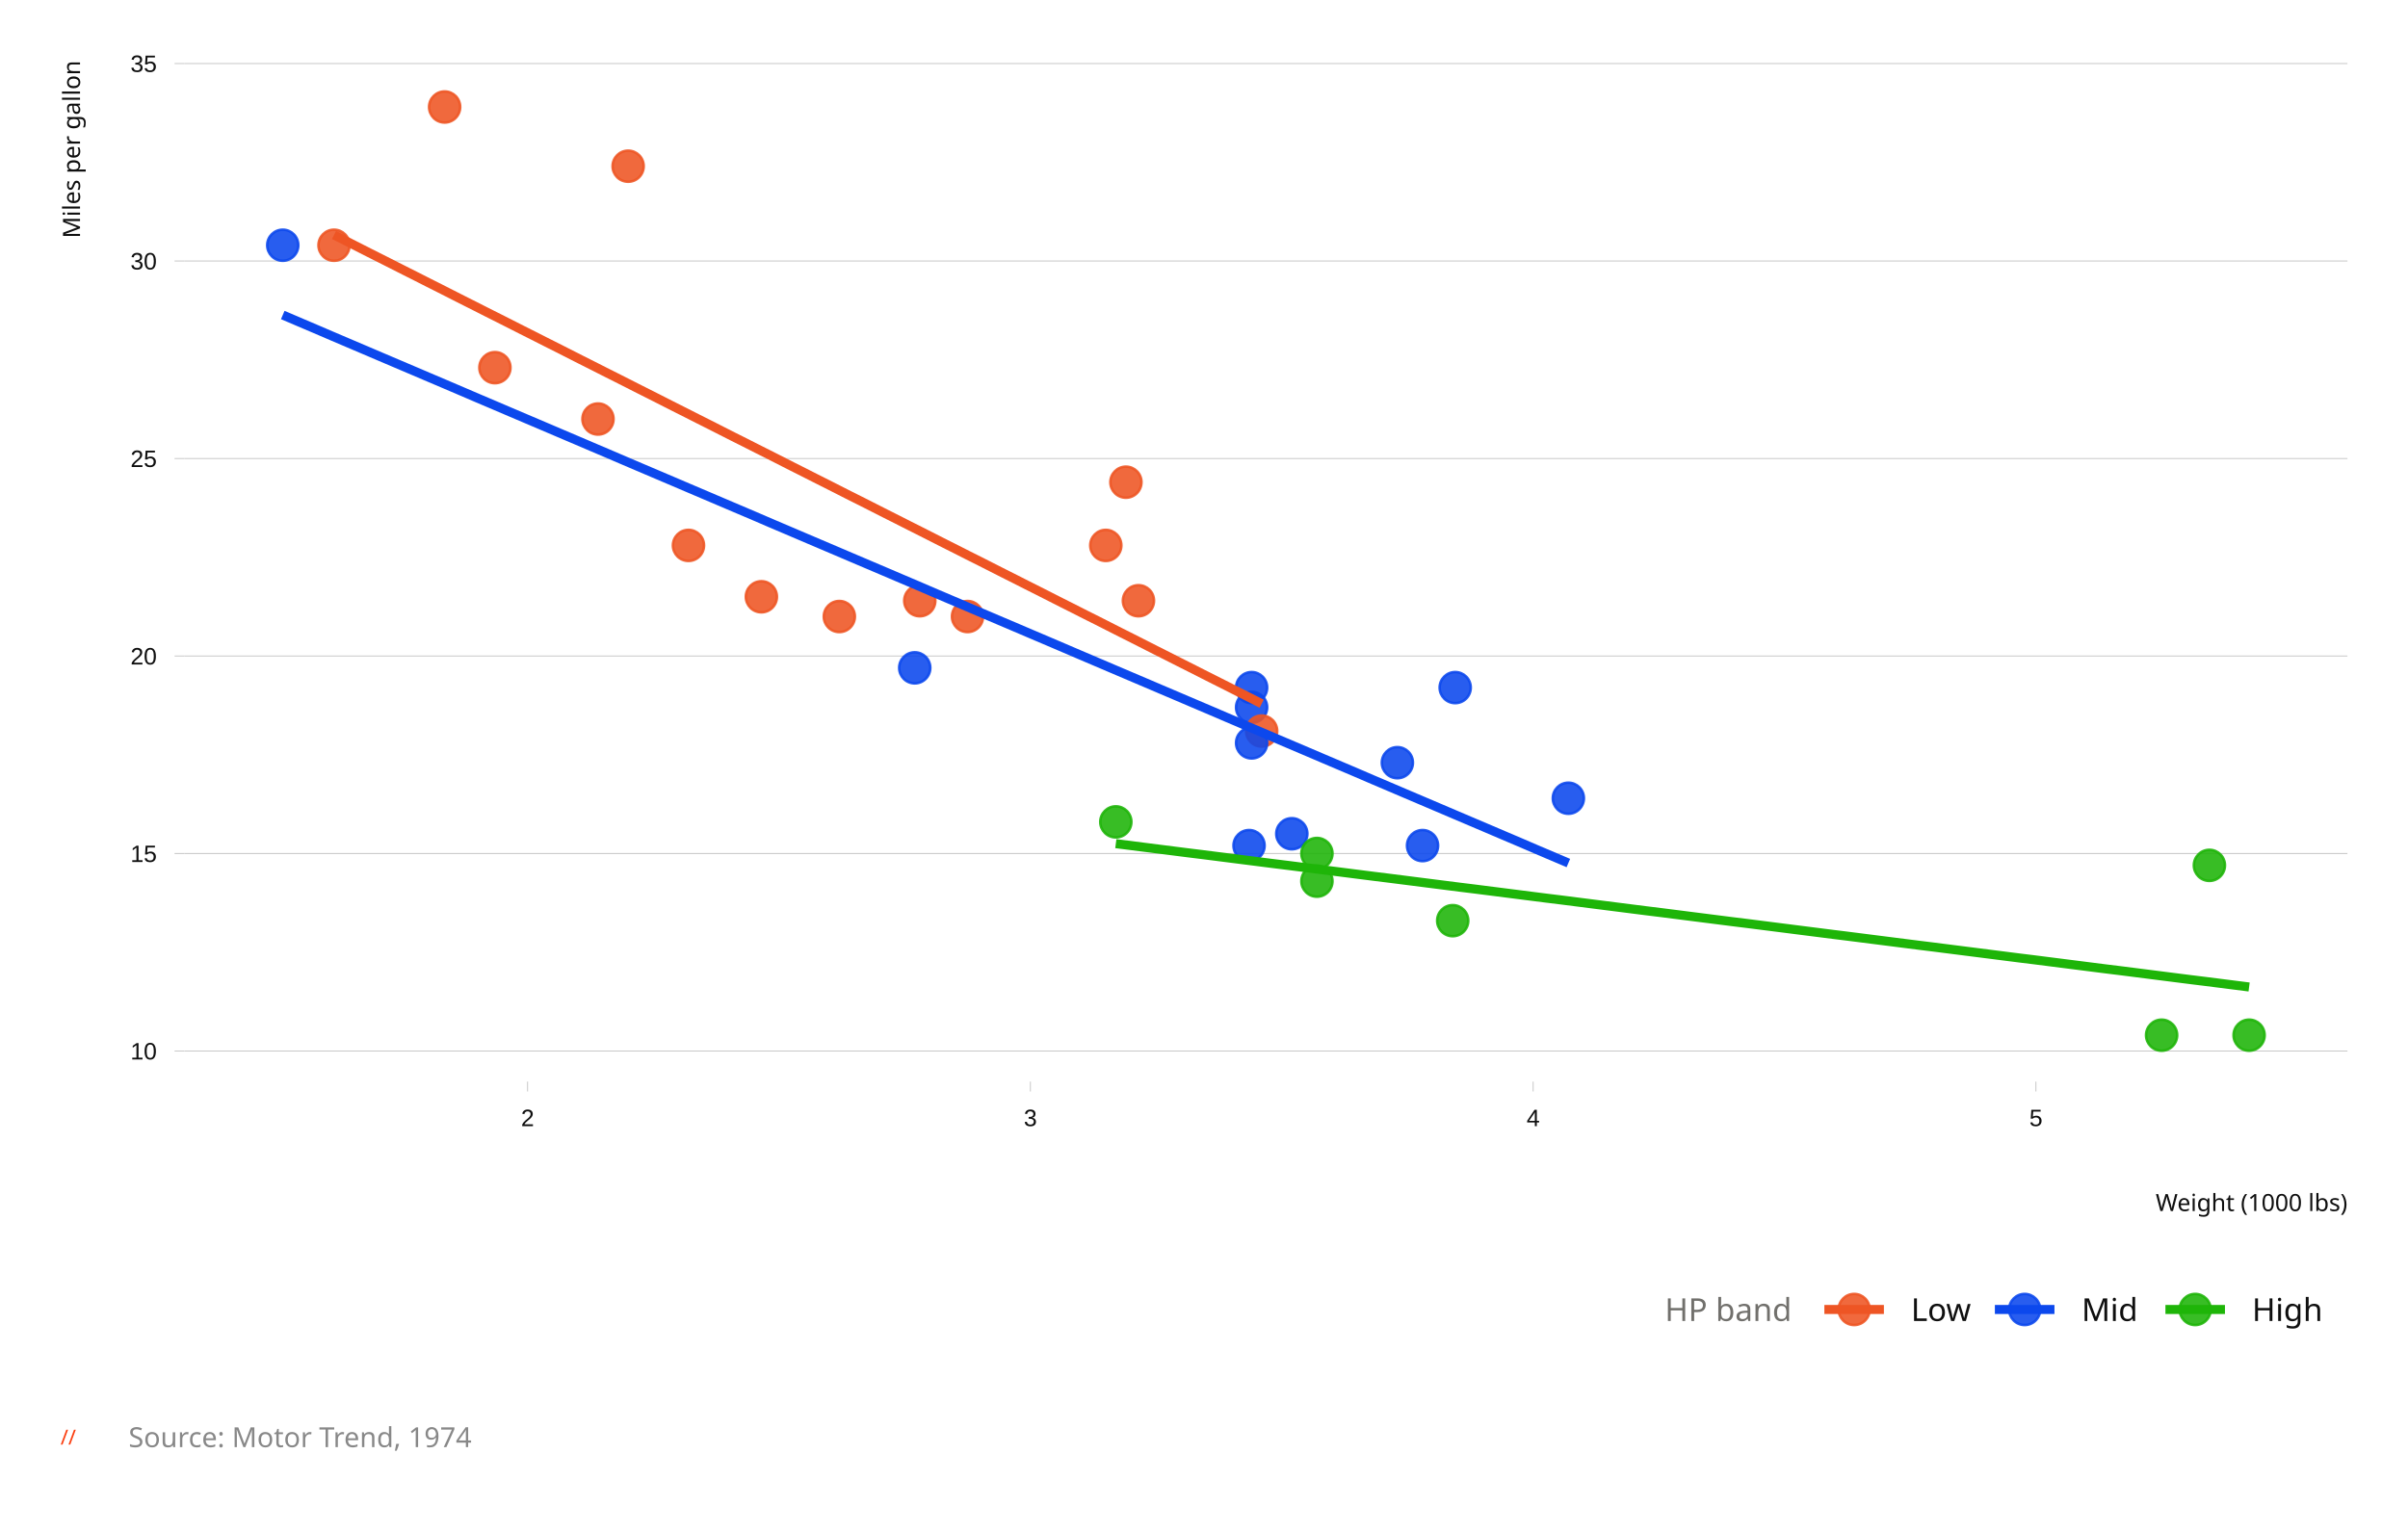
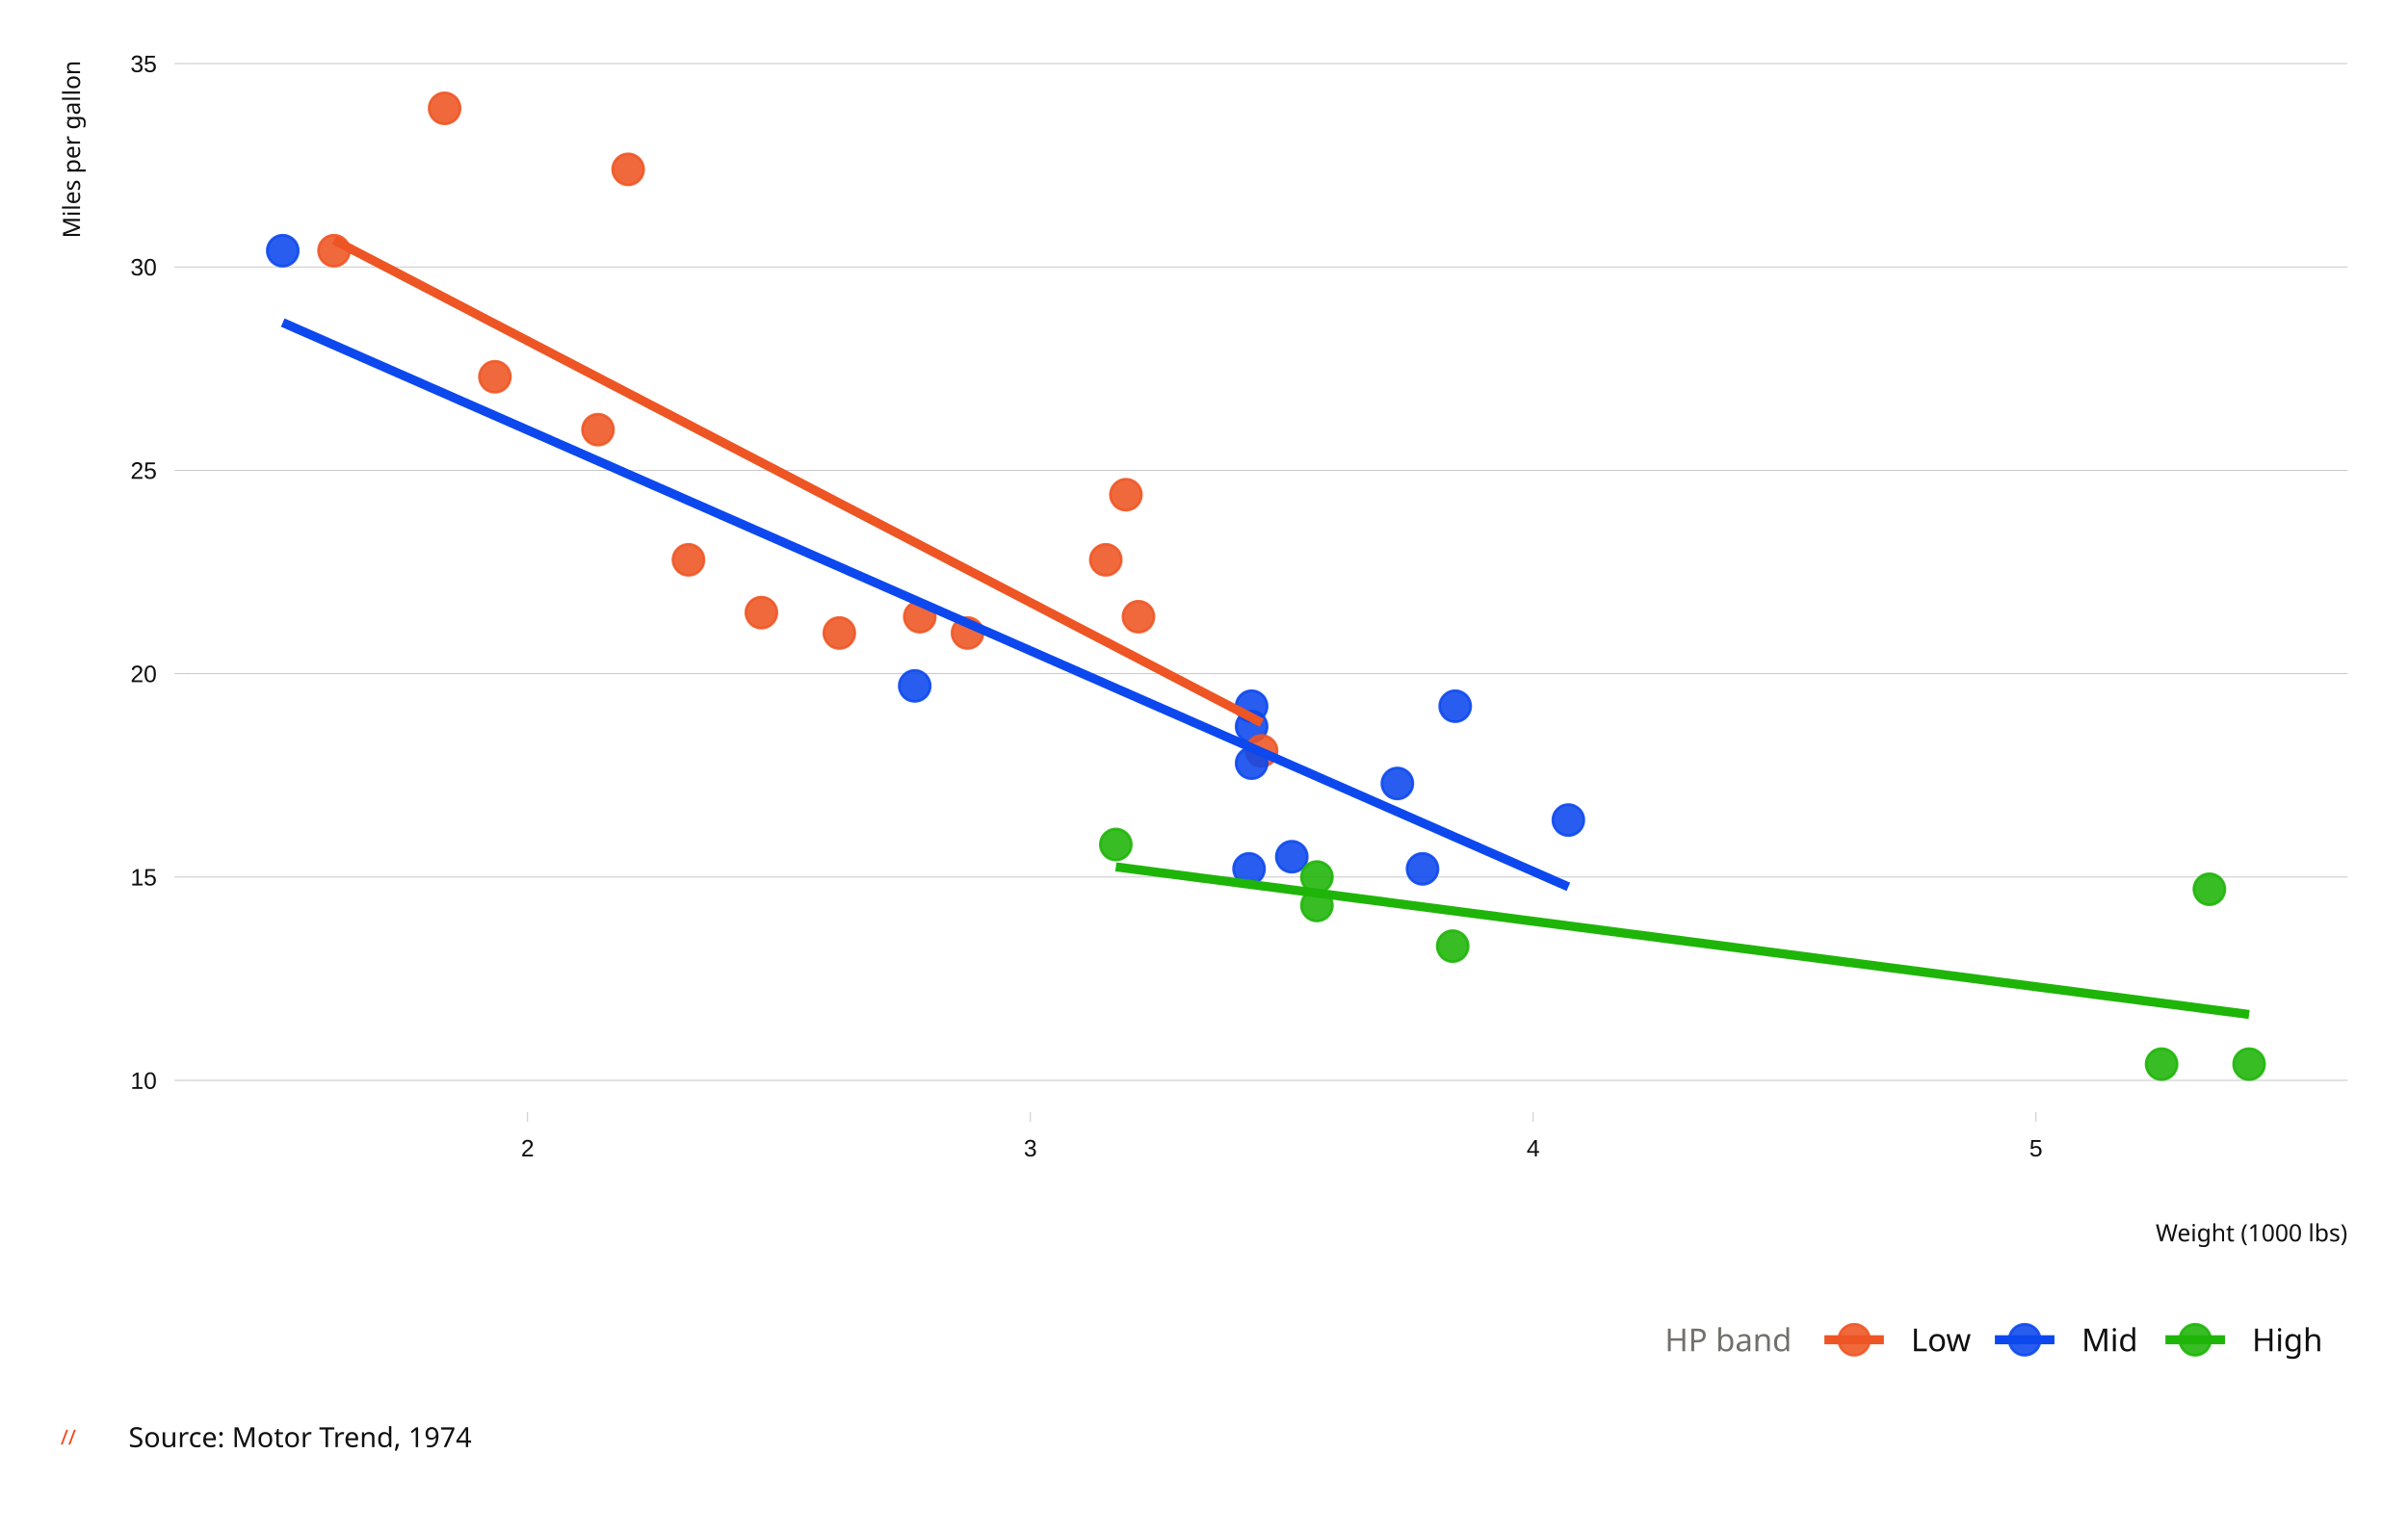
<svg xmlns="http://www.w3.org/2000/svg" width="396.00pt" height="252.00pt" viewBox="0 0 396.00 252.00">
  <g class="svglite">
    <defs>
      <style type="text/css">
    .svglite line, .svglite polyline, .svglite polygon, .svglite path, .svglite rect, .svglite circle {
      fill: none;
      stroke: #000000;
      stroke-linecap: round;
      stroke-linejoin: round;
      stroke-miterlimit: 10.00;
    }
    .svglite text {
      white-space: pre;
    }
    .svglite g.glyphgroup path {
      fill: inherit;
      stroke: none;
    }
  </style>
    </defs>
    <rect width="100%" height="100%" style="stroke: none; fill: none;" />
    <defs>
      <clipPath id="cpMC4wMHwzOTYuMDB8MC4wMHwyNTIuMDA=">
        <rect x="0.00" y="0.00" width="396.00" height="252.00" />
      </clipPath>
    </defs>
    <g clip-path="url(#cpMC4wMHwzOTYuMDB8MC4wMHwyNTIuMDA=)">
      <rect x="0.00" y="0.00" width="396.00" height="252.00" style="stroke-width: 0.63; stroke: none;" />
    </g>
    <defs>
-       <clipPath id="cpMzAuMzN8Mzg2LjA0fDkuOTZ8MTc3Ljkz">
-         <rect x="30.33" y="9.96" width="355.71" height="167.96" />
+       <clipPath id="cpMzAuMzN8Mzg2LjA0fDkuOTZ8MTgyLjkx">
+         <rect x="30.33" y="9.96" width="355.71" height="172.95" />
      </clipPath>
    </defs>
-     <g clip-path="url(#cpMzAuMzN8Mzg2LjA0fDkuOTZ8MTc3Ljkz)">
-       <rect x="30.33" y="9.96" width="355.71" height="167.96" style="stroke-width: 0.63; stroke: none;" />
-       <polyline points="30.33,172.89 386.04,172.89 " style="stroke-width: 0.15; stroke: #C4C4C4; stroke-linecap: butt;" />
-       <polyline points="30.33,140.40 386.04,140.40 " style="stroke-width: 0.15; stroke: #C4C4C4; stroke-linecap: butt;" />
-       <polyline points="30.33,107.91 386.04,107.91 " style="stroke-width: 0.15; stroke: #C4C4C4; stroke-linecap: butt;" />
-       <polyline points="30.33,75.43 386.04,75.43 " style="stroke-width: 0.15; stroke: #C4C4C4; stroke-linecap: butt;" />
-       <polyline points="30.33,42.94 386.04,42.94 " style="stroke-width: 0.15; stroke: #C4C4C4; stroke-linecap: butt;" />
-       <polyline points="30.33,10.45 386.04,10.45 " style="stroke-width: 0.15; stroke: #C4C4C4; stroke-linecap: butt;" />
-       <circle cx="138.03" cy="101.42" r="2.56" style="stroke-width: 0.42; stroke: #EE5524; stroke-opacity: 0.88; fill: #EE5524; fill-opacity: 0.88;" />
-       <circle cx="159.11" cy="101.42" r="2.56" style="stroke-width: 0.42; stroke: #EE5524; stroke-opacity: 0.88; fill: #EE5524; fill-opacity: 0.88;" />
-       <circle cx="113.22" cy="89.72" r="2.56" style="stroke-width: 0.42; stroke: #EE5524; stroke-opacity: 0.88; fill: #EE5524; fill-opacity: 0.88;" />
-       <circle cx="187.22" cy="98.82" r="2.56" style="stroke-width: 0.42; stroke: #EE5524; stroke-opacity: 0.88; fill: #EE5524; fill-opacity: 0.88;" />
-       <circle cx="205.83" cy="116.36" r="2.56" style="stroke-width: 0.42; stroke: #0C48ED; stroke-opacity: 0.88; fill: #0C48ED; fill-opacity: 0.88;" />
-       <circle cx="207.48" cy="120.26" r="2.56" style="stroke-width: 0.42; stroke: #EE5524; stroke-opacity: 0.88; fill: #EE5524; fill-opacity: 0.88;" />
-       <circle cx="216.57" cy="144.95" r="2.56" style="stroke-width: 0.42; stroke: #1EB508; stroke-opacity: 0.88; fill: #1EB508; fill-opacity: 0.88;" />
-       <circle cx="185.16" cy="79.32" r="2.56" style="stroke-width: 0.42; stroke: #EE5524; stroke-opacity: 0.88; fill: #EE5524; fill-opacity: 0.88;" />
-       <circle cx="181.85" cy="89.72" r="2.56" style="stroke-width: 0.42; stroke: #EE5524; stroke-opacity: 0.88; fill: #EE5524; fill-opacity: 0.88;" />
-       <circle cx="205.83" cy="113.11" r="2.56" style="stroke-width: 0.42; stroke: #0C48ED; stroke-opacity: 0.88; fill: #0C48ED; fill-opacity: 0.88;" />
-       <circle cx="205.83" cy="122.21" r="2.56" style="stroke-width: 0.42; stroke: #0C48ED; stroke-opacity: 0.88; fill: #0C48ED; fill-opacity: 0.88;" />
-       <circle cx="257.92" cy="131.31" r="2.56" style="stroke-width: 0.42; stroke: #0C48ED; stroke-opacity: 0.88; fill: #0C48ED; fill-opacity: 0.88;" />
-       <circle cx="229.80" cy="125.46" r="2.56" style="stroke-width: 0.42; stroke: #0C48ED; stroke-opacity: 0.88; fill: #0C48ED; fill-opacity: 0.88;" />
-       <circle cx="233.94" cy="139.10" r="2.56" style="stroke-width: 0.42; stroke: #0C48ED; stroke-opacity: 0.88; fill: #0C48ED; fill-opacity: 0.88;" />
-       <circle cx="355.48" cy="170.29" r="2.56" style="stroke-width: 0.42; stroke: #1EB508; stroke-opacity: 0.88; fill: #1EB508; fill-opacity: 0.88;" />
-       <circle cx="369.87" cy="170.29" r="2.56" style="stroke-width: 0.42; stroke: #1EB508; stroke-opacity: 0.88; fill: #1EB508; fill-opacity: 0.88;" />
-       <circle cx="363.34" cy="142.35" r="2.56" style="stroke-width: 0.42; stroke: #1EB508; stroke-opacity: 0.88; fill: #1EB508; fill-opacity: 0.88;" />
-       <circle cx="103.30" cy="27.34" r="2.56" style="stroke-width: 0.42; stroke: #EE5524; stroke-opacity: 0.88; fill: #EE5524; fill-opacity: 0.88;" />
-       <circle cx="54.93" cy="40.34" r="2.56" style="stroke-width: 0.42; stroke: #EE5524; stroke-opacity: 0.88; fill: #EE5524; fill-opacity: 0.88;" />
-       <circle cx="73.12" cy="17.60" r="2.56" style="stroke-width: 0.42; stroke: #EE5524; stroke-opacity: 0.88; fill: #EE5524; fill-opacity: 0.88;" />
-       <circle cx="125.21" cy="98.17" r="2.56" style="stroke-width: 0.42; stroke: #EE5524; stroke-opacity: 0.88; fill: #EE5524; fill-opacity: 0.88;" />
-       <circle cx="212.44" cy="137.15" r="2.56" style="stroke-width: 0.42; stroke: #0C48ED; stroke-opacity: 0.88; fill: #0C48ED; fill-opacity: 0.88;" />
-       <circle cx="205.41" cy="139.10" r="2.56" style="stroke-width: 0.42; stroke: #0C48ED; stroke-opacity: 0.88; fill: #0C48ED; fill-opacity: 0.88;" />
-       <circle cx="238.90" cy="151.45" r="2.56" style="stroke-width: 0.42; stroke: #1EB508; stroke-opacity: 0.88; fill: #1EB508; fill-opacity: 0.88;" />
-       <circle cx="239.31" cy="113.11" r="2.56" style="stroke-width: 0.42; stroke: #0C48ED; stroke-opacity: 0.88; fill: #0C48ED; fill-opacity: 0.88;" />
-       <circle cx="81.39" cy="60.48" r="2.56" style="stroke-width: 0.42; stroke: #EE5524; stroke-opacity: 0.88; fill: #EE5524; fill-opacity: 0.88;" />
-       <circle cx="98.34" cy="68.93" r="2.56" style="stroke-width: 0.42; stroke: #EE5524; stroke-opacity: 0.88; fill: #EE5524; fill-opacity: 0.88;" />
-       <circle cx="46.50" cy="40.34" r="2.56" style="stroke-width: 0.42; stroke: #0C48ED; stroke-opacity: 0.88; fill: #0C48ED; fill-opacity: 0.88;" />
-       <circle cx="183.50" cy="135.20" r="2.56" style="stroke-width: 0.42; stroke: #1EB508; stroke-opacity: 0.88; fill: #1EB508; fill-opacity: 0.88;" />
-       <circle cx="150.43" cy="109.86" r="2.56" style="stroke-width: 0.42; stroke: #0C48ED; stroke-opacity: 0.88; fill: #0C48ED; fill-opacity: 0.88;" />
-       <circle cx="216.57" cy="140.40" r="2.56" style="stroke-width: 0.42; stroke: #1EB508; stroke-opacity: 0.88; fill: #1EB508; fill-opacity: 0.88;" />
-       <circle cx="151.26" cy="98.82" r="2.56" style="stroke-width: 0.42; stroke: #EE5524; stroke-opacity: 0.88; fill: #EE5524; fill-opacity: 0.88;" />
-       <polyline points="54.93,38.65 56.86,39.62 58.79,40.60 60.72,41.58 62.65,42.55 64.59,43.53 66.52,44.51 68.45,45.48 70.38,46.46 72.31,47.43 74.24,48.41 76.17,49.39 78.10,50.36 80.03,51.34 81.96,52.31 83.90,53.29 85.83,54.27 87.76,55.24 89.69,56.22 91.62,57.19 93.55,58.17 95.48,59.15 97.41,60.12 99.34,61.10 101.27,62.07 103.21,63.05 105.14,64.03 107.07,65.00 109.00,65.98 110.93,66.96 112.86,67.93 114.79,68.91 116.72,69.88 118.65,70.86 120.58,71.84 122.52,72.81 124.45,73.79 126.38,74.76 128.31,75.74 130.24,76.72 132.17,77.69 134.10,78.67 136.03,79.64 137.96,80.62 139.89,81.60 141.83,82.57 143.76,83.55 145.69,84.53 147.62,85.50 149.55,86.48 151.48,87.45 153.41,88.43 155.34,89.41 157.27,90.38 159.20,91.36 161.14,92.33 163.07,93.31 165.00,94.29 166.93,95.26 168.86,96.24 170.79,97.21 172.72,98.19 174.65,99.17 176.58,100.14 178.51,101.12 180.45,102.09 182.38,103.07 184.31,104.05 186.24,105.02 188.17,106.00 190.10,106.98 192.03,107.95 193.96,108.93 195.89,109.90 197.82,110.88 199.76,111.86 201.69,112.83 203.62,113.81 205.55,114.78 207.48,115.76 " style="stroke-width: 1.49; stroke: #EE5524; stroke-linecap: butt;" />
-       <polyline points="46.50,51.82 49.17,52.96 51.85,54.10 54.53,55.25 57.20,56.39 59.88,57.53 62.55,58.67 65.23,59.81 67.91,60.95 70.58,62.09 73.26,63.23 75.93,64.37 78.61,65.52 81.29,66.66 83.96,67.80 86.64,68.94 89.32,70.08 91.99,71.22 94.67,72.36 97.34,73.50 100.02,74.64 102.70,75.79 105.37,76.93 108.05,78.07 110.73,79.21 113.40,80.35 116.08,81.49 118.75,82.63 121.43,83.77 124.11,84.91 126.78,86.06 129.46,87.20 132.13,88.34 134.81,89.48 137.49,90.62 140.16,91.76 142.84,92.90 145.52,94.04 148.19,95.18 150.87,96.32 153.54,97.47 156.22,98.61 158.90,99.75 161.57,100.89 164.25,102.03 166.93,103.17 169.60,104.31 172.28,105.45 174.95,106.59 177.63,107.74 180.31,108.88 182.98,110.02 185.66,111.16 188.34,112.30 191.01,113.44 193.69,114.58 196.36,115.72 199.04,116.86 201.72,118.01 204.39,119.15 207.07,120.29 209.74,121.43 212.42,122.57 215.10,123.71 217.77,124.85 220.45,125.99 223.13,127.13 225.80,128.28 228.48,129.42 231.15,130.56 233.83,131.70 236.51,132.84 239.18,133.98 241.86,135.12 244.54,136.26 247.21,137.40 249.89,138.54 252.56,139.69 255.24,140.83 257.92,141.97 " style="stroke-width: 1.49; stroke: #0C48ED; stroke-linecap: butt;" />
-       <polyline points="183.50,138.78 185.86,139.08 188.22,139.38 190.58,139.68 192.94,139.98 195.30,140.28 197.66,140.57 200.02,140.87 202.37,141.17 204.73,141.47 207.09,141.77 209.45,142.07 211.81,142.36 214.17,142.66 216.53,142.96 218.89,143.26 221.25,143.56 223.61,143.86 225.97,144.16 228.32,144.45 230.68,144.75 233.04,145.05 235.40,145.35 237.76,145.65 240.12,145.95 242.48,146.24 244.84,146.54 247.20,146.84 249.56,147.14 251.91,147.44 254.27,147.74 256.63,148.03 258.99,148.33 261.35,148.63 263.71,148.93 266.07,149.23 268.43,149.53 270.79,149.83 273.15,150.12 275.51,150.42 277.86,150.72 280.22,151.02 282.58,151.32 284.94,151.62 287.30,151.91 289.66,152.21 292.02,152.51 294.38,152.81 296.74,153.11 299.10,153.41 301.46,153.71 303.81,154.00 306.17,154.30 308.53,154.60 310.89,154.90 313.25,155.20 315.61,155.50 317.97,155.79 320.33,156.09 322.69,156.39 325.05,156.69 327.41,156.99 329.76,157.29 332.12,157.59 334.48,157.88 336.84,158.18 339.20,158.48 341.56,158.78 343.92,159.08 346.28,159.38 348.64,159.67 351.00,159.97 353.36,160.27 355.71,160.57 358.07,160.87 360.43,161.17 362.79,161.46 365.15,161.76 367.51,162.06 369.87,162.36 " style="stroke-width: 1.49; stroke: #1EB508; stroke-linecap: butt;" />
+     <g clip-path="url(#cpMzAuMzN8Mzg2LjA0fDkuOTZ8MTgyLjkx)">
+       <rect x="30.33" y="9.96" width="355.71" height="172.95" style="stroke-width: 0.63; stroke: none;" />
+       <polyline points="30.33,177.72 386.04,177.72 " style="stroke-width: 0.15; stroke: #C4C4C4; stroke-linecap: butt;" />
+       <polyline points="30.33,144.27 386.04,144.27 " style="stroke-width: 0.15; stroke: #C4C4C4; stroke-linecap: butt;" />
+       <polyline points="30.33,110.82 386.04,110.82 " style="stroke-width: 0.15; stroke: #C4C4C4; stroke-linecap: butt;" />
+       <polyline points="30.33,77.37 386.04,77.37 " style="stroke-width: 0.15; stroke: #C4C4C4; stroke-linecap: butt;" />
+       <polyline points="30.33,43.92 386.04,43.92 " style="stroke-width: 0.15; stroke: #C4C4C4; stroke-linecap: butt;" />
+       <polyline points="30.33,10.46 386.04,10.46 " style="stroke-width: 0.15; stroke: #C4C4C4; stroke-linecap: butt;" />
+       <circle cx="138.03" cy="104.13" r="2.56" style="stroke-width: 0.42; stroke: #EE5524; stroke-opacity: 0.88; fill: #EE5524; fill-opacity: 0.88;" />
+       <circle cx="159.11" cy="104.13" r="2.56" style="stroke-width: 0.42; stroke: #EE5524; stroke-opacity: 0.88; fill: #EE5524; fill-opacity: 0.88;" />
+       <circle cx="113.22" cy="92.09" r="2.56" style="stroke-width: 0.42; stroke: #EE5524; stroke-opacity: 0.88; fill: #EE5524; fill-opacity: 0.88;" />
+       <circle cx="187.22" cy="101.45" r="2.56" style="stroke-width: 0.42; stroke: #EE5524; stroke-opacity: 0.88; fill: #EE5524; fill-opacity: 0.88;" />
+       <circle cx="205.83" cy="119.52" r="2.56" style="stroke-width: 0.42; stroke: #0C48ED; stroke-opacity: 0.88; fill: #0C48ED; fill-opacity: 0.88;" />
+       <circle cx="207.48" cy="123.53" r="2.56" style="stroke-width: 0.42; stroke: #EE5524; stroke-opacity: 0.88; fill: #EE5524; fill-opacity: 0.88;" />
+       <circle cx="216.57" cy="148.95" r="2.56" style="stroke-width: 0.42; stroke: #1EB508; stroke-opacity: 0.88; fill: #1EB508; fill-opacity: 0.88;" />
+       <circle cx="185.16" cy="81.38" r="2.56" style="stroke-width: 0.42; stroke: #EE5524; stroke-opacity: 0.88; fill: #EE5524; fill-opacity: 0.88;" />
+       <circle cx="181.85" cy="92.09" r="2.56" style="stroke-width: 0.42; stroke: #EE5524; stroke-opacity: 0.88; fill: #EE5524; fill-opacity: 0.88;" />
+       <circle cx="205.83" cy="116.17" r="2.56" style="stroke-width: 0.42; stroke: #0C48ED; stroke-opacity: 0.88; fill: #0C48ED; fill-opacity: 0.88;" />
+       <circle cx="205.83" cy="125.54" r="2.56" style="stroke-width: 0.42; stroke: #0C48ED; stroke-opacity: 0.88; fill: #0C48ED; fill-opacity: 0.88;" />
+       <circle cx="257.92" cy="134.90" r="2.56" style="stroke-width: 0.42; stroke: #0C48ED; stroke-opacity: 0.88; fill: #0C48ED; fill-opacity: 0.88;" />
+       <circle cx="229.80" cy="128.88" r="2.56" style="stroke-width: 0.42; stroke: #0C48ED; stroke-opacity: 0.88; fill: #0C48ED; fill-opacity: 0.88;" />
+       <circle cx="233.94" cy="142.93" r="2.56" style="stroke-width: 0.42; stroke: #0C48ED; stroke-opacity: 0.88; fill: #0C48ED; fill-opacity: 0.88;" />
+       <circle cx="355.48" cy="175.05" r="2.56" style="stroke-width: 0.42; stroke: #1EB508; stroke-opacity: 0.88; fill: #1EB508; fill-opacity: 0.88;" />
+       <circle cx="369.87" cy="175.05" r="2.56" style="stroke-width: 0.42; stroke: #1EB508; stroke-opacity: 0.88; fill: #1EB508; fill-opacity: 0.88;" />
+       <circle cx="363.34" cy="146.28" r="2.56" style="stroke-width: 0.42; stroke: #1EB508; stroke-opacity: 0.88; fill: #1EB508; fill-opacity: 0.88;" />
+       <circle cx="103.30" cy="27.86" r="2.56" style="stroke-width: 0.42; stroke: #EE5524; stroke-opacity: 0.88; fill: #EE5524; fill-opacity: 0.88;" />
+       <circle cx="54.93" cy="41.24" r="2.56" style="stroke-width: 0.42; stroke: #EE5524; stroke-opacity: 0.88; fill: #EE5524; fill-opacity: 0.88;" />
+       <circle cx="73.12" cy="17.82" r="2.56" style="stroke-width: 0.42; stroke: #EE5524; stroke-opacity: 0.88; fill: #EE5524; fill-opacity: 0.88;" />
+       <circle cx="125.21" cy="100.78" r="2.56" style="stroke-width: 0.42; stroke: #EE5524; stroke-opacity: 0.88; fill: #EE5524; fill-opacity: 0.88;" />
+       <circle cx="212.44" cy="140.93" r="2.56" style="stroke-width: 0.42; stroke: #0C48ED; stroke-opacity: 0.88; fill: #0C48ED; fill-opacity: 0.88;" />
+       <circle cx="205.41" cy="142.93" r="2.56" style="stroke-width: 0.42; stroke: #0C48ED; stroke-opacity: 0.88; fill: #0C48ED; fill-opacity: 0.88;" />
+       <circle cx="238.90" cy="155.64" r="2.56" style="stroke-width: 0.42; stroke: #1EB508; stroke-opacity: 0.88; fill: #1EB508; fill-opacity: 0.88;" />
+       <circle cx="239.31" cy="116.17" r="2.56" style="stroke-width: 0.42; stroke: #0C48ED; stroke-opacity: 0.88; fill: #0C48ED; fill-opacity: 0.88;" />
+       <circle cx="81.39" cy="61.98" r="2.56" style="stroke-width: 0.42; stroke: #EE5524; stroke-opacity: 0.88; fill: #EE5524; fill-opacity: 0.88;" />
+       <circle cx="98.34" cy="70.68" r="2.56" style="stroke-width: 0.42; stroke: #EE5524; stroke-opacity: 0.88; fill: #EE5524; fill-opacity: 0.88;" />
+       <circle cx="46.50" cy="41.24" r="2.56" style="stroke-width: 0.42; stroke: #0C48ED; stroke-opacity: 0.88; fill: #0C48ED; fill-opacity: 0.88;" />
+       <circle cx="183.50" cy="138.92" r="2.56" style="stroke-width: 0.42; stroke: #1EB508; stroke-opacity: 0.88; fill: #1EB508; fill-opacity: 0.88;" />
+       <circle cx="150.43" cy="112.83" r="2.56" style="stroke-width: 0.42; stroke: #0C48ED; stroke-opacity: 0.88; fill: #0C48ED; fill-opacity: 0.88;" />
+       <circle cx="216.57" cy="144.27" r="2.56" style="stroke-width: 0.42; stroke: #1EB508; stroke-opacity: 0.88; fill: #1EB508; fill-opacity: 0.88;" />
+       <circle cx="151.26" cy="101.45" r="2.56" style="stroke-width: 0.42; stroke: #EE5524; stroke-opacity: 0.88; fill: #EE5524; fill-opacity: 0.88;" />
+       <polyline points="54.93,39.50 56.86,40.50 58.79,41.51 60.72,42.51 62.65,43.52 64.59,44.52 66.52,45.53 68.45,46.53 70.38,47.54 72.31,48.54 74.24,49.55 76.17,50.55 78.10,51.56 80.03,52.57 81.96,53.57 83.90,54.58 85.83,55.58 87.76,56.59 89.69,57.59 91.62,58.60 93.55,59.60 95.48,60.61 97.41,61.61 99.34,62.62 101.27,63.62 103.21,64.63 105.14,65.63 107.07,66.64 109.00,67.64 110.93,68.65 112.86,69.65 114.79,70.66 116.72,71.66 118.65,72.67 120.58,73.67 122.52,74.68 124.45,75.68 126.38,76.69 128.31,77.69 130.24,78.70 132.17,79.70 134.10,80.71 136.03,81.71 137.96,82.72 139.89,83.72 141.83,84.73 143.76,85.73 145.69,86.74 147.62,87.74 149.55,88.75 151.48,89.75 153.41,90.76 155.34,91.76 157.27,92.77 159.20,93.77 161.14,94.78 163.07,95.78 165.00,96.79 166.93,97.79 168.86,98.80 170.79,99.80 172.72,100.81 174.65,101.81 176.58,102.82 178.51,103.82 180.45,104.83 182.38,105.83 184.31,106.84 186.24,107.84 188.17,108.85 190.10,109.85 192.03,110.86 193.96,111.86 195.89,112.87 197.82,113.87 199.76,114.88 201.69,115.88 203.62,116.89 205.55,117.89 207.48,118.90 " style="stroke-width: 1.49; stroke: #EE5524; stroke-linecap: butt;" />
+       <polyline points="46.50,53.06 49.17,54.24 51.85,55.41 54.53,56.59 57.20,57.76 59.88,58.94 62.55,60.11 65.23,61.29 67.91,62.46 70.58,63.64 73.26,64.81 75.93,65.99 78.61,67.16 81.29,68.34 83.96,69.51 86.64,70.69 89.32,71.86 91.99,73.04 94.67,74.21 97.34,75.39 100.02,76.56 102.70,77.74 105.37,78.91 108.05,80.09 110.73,81.26 113.40,82.44 116.08,83.61 118.75,84.79 121.43,85.96 124.11,87.14 126.78,88.31 129.46,89.49 132.13,90.66 134.81,91.84 137.49,93.01 140.16,94.19 142.84,95.36 145.52,96.54 148.19,97.71 150.87,98.89 153.54,100.06 156.22,101.24 158.90,102.41 161.57,103.59 164.25,104.76 166.93,105.94 169.60,107.11 172.28,108.29 174.95,109.46 177.63,110.64 180.31,111.81 182.98,112.99 185.66,114.16 188.34,115.34 191.01,116.51 193.69,117.68 196.36,118.86 199.04,120.03 201.72,121.21 204.39,122.38 207.07,123.56 209.74,124.73 212.42,125.91 215.10,127.08 217.77,128.26 220.45,129.43 223.13,130.61 225.80,131.78 228.48,132.96 231.15,134.13 233.83,135.31 236.51,136.48 239.18,137.66 241.86,138.83 244.54,140.01 247.21,141.18 249.89,142.36 252.56,143.53 255.24,144.71 257.92,145.88 " style="stroke-width: 1.49; stroke: #0C48ED; stroke-linecap: butt;" />
+       <polyline points="183.50,142.60 185.86,142.91 188.22,143.22 190.58,143.53 192.94,143.83 195.30,144.14 197.66,144.45 200.02,144.75 202.37,145.06 204.73,145.37 207.09,145.68 209.45,145.98 211.81,146.29 214.17,146.60 216.53,146.91 218.89,147.21 221.25,147.52 223.61,147.83 225.97,148.13 228.32,148.44 230.68,148.75 233.04,149.06 235.40,149.36 237.76,149.67 240.12,149.98 242.48,150.29 244.84,150.59 247.20,150.90 249.56,151.21 251.91,151.52 254.27,151.82 256.63,152.13 258.99,152.44 261.35,152.74 263.71,153.05 266.07,153.36 268.43,153.67 270.79,153.97 273.15,154.28 275.51,154.59 277.86,154.90 280.22,155.20 282.58,155.51 284.94,155.82 287.30,156.12 289.66,156.43 292.02,156.74 294.38,157.05 296.74,157.35 299.10,157.66 301.46,157.97 303.81,158.28 306.17,158.58 308.53,158.89 310.89,159.20 313.25,159.50 315.61,159.81 317.97,160.12 320.33,160.43 322.69,160.73 325.05,161.04 327.41,161.35 329.76,161.66 332.12,161.96 334.48,162.27 336.84,162.58 339.20,162.88 341.56,163.19 343.92,163.50 346.28,163.81 348.64,164.11 351.00,164.42 353.36,164.73 355.71,165.04 358.07,165.34 360.43,165.65 362.79,165.96 365.15,166.27 367.51,166.57 369.87,166.88 " style="stroke-width: 1.49; stroke: #1EB508; stroke-linecap: butt;" />
    </g>
    <g clip-path="url(#cpMC4wMHwzOTYuMDB8MC4wMHwyNTIuMDA=)">
-       <text x="25.79" y="174.28" text-anchor="end" style="font-size: 3.90px;fill: #0F0F0F; font-family: &quot;Arial&quot;;" textLength="4.31px" lengthAdjust="spacingAndGlyphs">10</text>
-       <text x="25.79" y="141.80" text-anchor="end" style="font-size: 3.90px;fill: #0F0F0F; font-family: &quot;Arial&quot;;" textLength="4.31px" lengthAdjust="spacingAndGlyphs">15</text>
-       <text x="25.79" y="109.31" text-anchor="end" style="font-size: 3.90px;fill: #0F0F0F; font-family: &quot;Arial&quot;;" textLength="4.31px" lengthAdjust="spacingAndGlyphs">20</text>
-       <text x="25.79" y="76.82" text-anchor="end" style="font-size: 3.90px;fill: #0F0F0F; font-family: &quot;Arial&quot;;" textLength="4.31px" lengthAdjust="spacingAndGlyphs">25</text>
-       <text x="25.79" y="44.33" text-anchor="end" style="font-size: 3.90px;fill: #0F0F0F; font-family: &quot;Arial&quot;;" textLength="4.31px" lengthAdjust="spacingAndGlyphs">30</text>
-       <text x="25.79" y="11.84" text-anchor="end" style="font-size: 3.90px;fill: #0F0F0F; font-family: &quot;Arial&quot;;" textLength="4.31px" lengthAdjust="spacingAndGlyphs">35</text>
-       <polyline points="28.71,172.89 30.33,172.89 " style="stroke-width: 0.15; stroke: #C4C4C4; stroke-linecap: butt;" />
-       <polyline points="28.71,140.40 30.33,140.40 " style="stroke-width: 0.15; stroke: #C4C4C4; stroke-linecap: butt;" />
-       <polyline points="28.71,107.91 30.33,107.91 " style="stroke-width: 0.15; stroke: #C4C4C4; stroke-linecap: butt;" />
-       <polyline points="28.71,75.43 30.33,75.43 " style="stroke-width: 0.15; stroke: #C4C4C4; stroke-linecap: butt;" />
-       <polyline points="28.71,42.94 30.33,42.94 " style="stroke-width: 0.15; stroke: #C4C4C4; stroke-linecap: butt;" />
-       <polyline points="28.71,10.45 30.33,10.45 " style="stroke-width: 0.15; stroke: #C4C4C4; stroke-linecap: butt;" />
-       <polyline points="86.76,179.55 86.76,177.93 " style="stroke-width: 0.15; stroke: #C4C4C4; stroke-linecap: butt;" />
-       <polyline points="169.45,179.55 169.45,177.93 " style="stroke-width: 0.15; stroke: #C4C4C4; stroke-linecap: butt;" />
-       <polyline points="252.13,179.55 252.13,177.93 " style="stroke-width: 0.15; stroke: #C4C4C4; stroke-linecap: butt;" />
-       <polyline points="334.81,179.55 334.81,177.93 " style="stroke-width: 0.15; stroke: #C4C4C4; stroke-linecap: butt;" />
-       <text x="86.76" y="185.25" text-anchor="middle" style="font-size: 3.90px;fill: #0F0F0F; font-family: &quot;Arial&quot;;" textLength="2.16px" lengthAdjust="spacingAndGlyphs">2</text>
-       <text x="169.45" y="185.25" text-anchor="middle" style="font-size: 3.90px;fill: #0F0F0F; font-family: &quot;Arial&quot;;" textLength="2.16px" lengthAdjust="spacingAndGlyphs">3</text>
-       <text x="252.13" y="185.25" text-anchor="middle" style="font-size: 3.90px;fill: #0F0F0F; font-family: &quot;Arial&quot;;" textLength="2.16px" lengthAdjust="spacingAndGlyphs">4</text>
-       <text x="334.81" y="185.25" text-anchor="middle" style="font-size: 3.90px;fill: #0F0F0F; font-family: &quot;Arial&quot;;" textLength="2.16px" lengthAdjust="spacingAndGlyphs">5</text>
-       <text x="386.04" y="199.22" text-anchor="end" style="font-size: 3.90px; font-weight: 100;fill: #0F0F0F; font-family: &quot;JetBrains Mono&quot;;" textLength="39.58px" lengthAdjust="spacingAndGlyphs">Weight (1000 lbs)</text>
+       <text x="25.79" y="179.12" text-anchor="end" style="font-size: 3.90px;fill: #0F0F0F; font-family: &quot;Arial&quot;;" textLength="4.31px" lengthAdjust="spacingAndGlyphs">10</text>
+       <text x="25.79" y="145.66" text-anchor="end" style="font-size: 3.90px;fill: #0F0F0F; font-family: &quot;Arial&quot;;" textLength="4.31px" lengthAdjust="spacingAndGlyphs">15</text>
+       <text x="25.79" y="112.21" text-anchor="end" style="font-size: 3.90px;fill: #0F0F0F; font-family: &quot;Arial&quot;;" textLength="4.31px" lengthAdjust="spacingAndGlyphs">20</text>
+       <text x="25.79" y="78.76" text-anchor="end" style="font-size: 3.90px;fill: #0F0F0F; font-family: &quot;Arial&quot;;" textLength="4.31px" lengthAdjust="spacingAndGlyphs">25</text>
+       <text x="25.79" y="45.31" text-anchor="end" style="font-size: 3.90px;fill: #0F0F0F; font-family: &quot;Arial&quot;;" textLength="4.31px" lengthAdjust="spacingAndGlyphs">30</text>
+       <text x="25.79" y="11.86" text-anchor="end" style="font-size: 3.90px;fill: #0F0F0F; font-family: &quot;Arial&quot;;" textLength="4.31px" lengthAdjust="spacingAndGlyphs">35</text>
+       <polyline points="28.71,177.72 30.33,177.72 " style="stroke-width: 0.15; stroke: #C4C4C4; stroke-linecap: butt;" />
+       <polyline points="28.71,144.27 30.33,144.27 " style="stroke-width: 0.15; stroke: #C4C4C4; stroke-linecap: butt;" />
+       <polyline points="28.71,110.82 30.33,110.82 " style="stroke-width: 0.15; stroke: #C4C4C4; stroke-linecap: butt;" />
+       <polyline points="28.71,77.37 30.33,77.37 " style="stroke-width: 0.15; stroke: #C4C4C4; stroke-linecap: butt;" />
+       <polyline points="28.71,43.92 30.33,43.92 " style="stroke-width: 0.15; stroke: #C4C4C4; stroke-linecap: butt;" />
+       <polyline points="28.71,10.46 30.33,10.46 " style="stroke-width: 0.15; stroke: #C4C4C4; stroke-linecap: butt;" />
+       <polyline points="86.76,184.53 86.76,182.91 " style="stroke-width: 0.15; stroke: #C4C4C4; stroke-linecap: butt;" />
+       <polyline points="169.45,184.53 169.45,182.91 " style="stroke-width: 0.15; stroke: #C4C4C4; stroke-linecap: butt;" />
+       <polyline points="252.13,184.53 252.13,182.91 " style="stroke-width: 0.15; stroke: #C4C4C4; stroke-linecap: butt;" />
+       <polyline points="334.81,184.53 334.81,182.91 " style="stroke-width: 0.15; stroke: #C4C4C4; stroke-linecap: butt;" />
+       <text x="86.76" y="190.23" text-anchor="middle" style="font-size: 3.90px;fill: #0F0F0F; font-family: &quot;Arial&quot;;" textLength="2.16px" lengthAdjust="spacingAndGlyphs">2</text>
+       <text x="169.45" y="190.23" text-anchor="middle" style="font-size: 3.90px;fill: #0F0F0F; font-family: &quot;Arial&quot;;" textLength="2.16px" lengthAdjust="spacingAndGlyphs">3</text>
+       <text x="252.13" y="190.23" text-anchor="middle" style="font-size: 3.90px;fill: #0F0F0F; font-family: &quot;Arial&quot;;" textLength="2.16px" lengthAdjust="spacingAndGlyphs">4</text>
+       <text x="334.81" y="190.23" text-anchor="middle" style="font-size: 3.90px;fill: #0F0F0F; font-family: &quot;Arial&quot;;" textLength="2.16px" lengthAdjust="spacingAndGlyphs">5</text>
+       <text x="386.04" y="204.20" text-anchor="end" style="font-size: 3.90px; font-weight: 100;fill: #0F0F0F; font-family: &quot;JetBrains Mono&quot;;" textLength="39.58px" lengthAdjust="spacingAndGlyphs">Weight (1000 lbs)</text>
      <text transform="translate(13.16,9.96) rotate(-90)" text-anchor="end" style="font-size: 3.90px; font-weight: 100;fill: #0F0F0F; font-family: &quot;JetBrains Mono&quot;;" textLength="37.25px" lengthAdjust="spacingAndGlyphs">Miles per gallon</text>
-       <rect x="270.56" y="206.05" width="115.48" height="18.72" style="stroke-width: 0.75; stroke: none;" />
-       <rect x="270.56" y="206.05" width="115.48" height="18.72" style="stroke-width: 0.63; stroke: none;" />
-       <text x="273.79" y="217.30" style="font-size: 5.20px;fill: #71706C; font-family: &quot;JetBrains Mono&quot;;" textLength="21.77px" lengthAdjust="spacingAndGlyphs">HP band</text>
-       <rect x="298.80" y="209.29" width="12.24" height="12.24" style="stroke-width: 0.63; stroke: none;" />
-       <circle cx="304.92" cy="215.41" r="2.56" style="stroke-width: 0.42; stroke: #EE5524; stroke-opacity: 0.88; fill: #EE5524; fill-opacity: 0.88;" />
-       <line x1="300.02" y1="215.41" x2="309.81" y2="215.41" style="stroke-width: 1.49; stroke: #EE5524; stroke-linecap: butt;" />
-       <rect x="326.84" y="209.29" width="12.24" height="12.24" style="stroke-width: 0.63; stroke: none;" />
-       <circle cx="332.96" cy="215.41" r="2.56" style="stroke-width: 0.42; stroke: #0C48ED; stroke-opacity: 0.88; fill: #0C48ED; fill-opacity: 0.88;" />
-       <line x1="328.06" y1="215.41" x2="337.86" y2="215.41" style="stroke-width: 1.49; stroke: #0C48ED; stroke-linecap: butt;" />
-       <rect x="354.88" y="209.29" width="12.24" height="12.24" style="stroke-width: 0.63; stroke: none;" />
-       <circle cx="361.00" cy="215.41" r="2.56" style="stroke-width: 0.42; stroke: #1EB508; stroke-opacity: 0.88; fill: #1EB508; fill-opacity: 0.88;" />
-       <line x1="356.11" y1="215.41" x2="365.90" y2="215.41" style="stroke-width: 1.49; stroke: #1EB508; stroke-linecap: butt;" />
-       <text x="314.27" y="217.30" style="font-size: 5.20px;fill: #0F0F0F; font-family: &quot;JetBrains Mono&quot;;" textLength="9.33px" lengthAdjust="spacingAndGlyphs">Low</text>
-       <text x="342.32" y="217.30" style="font-size: 5.20px;fill: #0F0F0F; font-family: &quot;JetBrains Mono&quot;;" textLength="9.33px" lengthAdjust="spacingAndGlyphs">Mid</text>
-       <text x="370.36" y="217.30" style="font-size: 5.20px;fill: #0F0F0F; font-family: &quot;JetBrains Mono&quot;;" textLength="12.44px" lengthAdjust="spacingAndGlyphs">High</text>
+       <rect x="270.56" y="211.03" width="115.48" height="18.72" style="stroke-width: 0.75; stroke: none;" />
+       <rect x="270.56" y="211.03" width="115.48" height="18.72" style="stroke-width: 0.63; stroke: none;" />
+       <text x="273.79" y="222.28" style="font-size: 5.20px;fill: #71706C; font-family: &quot;JetBrains Mono&quot;;" textLength="21.77px" lengthAdjust="spacingAndGlyphs">HP band</text>
+       <rect x="298.80" y="214.27" width="12.24" height="12.24" style="stroke-width: 0.63; stroke: none;" />
+       <circle cx="304.92" cy="220.39" r="2.56" style="stroke-width: 0.42; stroke: #EE5524; stroke-opacity: 0.88; fill: #EE5524; fill-opacity: 0.88;" />
+       <line x1="300.02" y1="220.39" x2="309.81" y2="220.39" style="stroke-width: 1.49; stroke: #EE5524; stroke-linecap: butt;" />
+       <rect x="326.84" y="214.27" width="12.24" height="12.24" style="stroke-width: 0.63; stroke: none;" />
+       <circle cx="332.96" cy="220.39" r="2.56" style="stroke-width: 0.42; stroke: #0C48ED; stroke-opacity: 0.88; fill: #0C48ED; fill-opacity: 0.88;" />
+       <line x1="328.06" y1="220.39" x2="337.86" y2="220.39" style="stroke-width: 1.49; stroke: #0C48ED; stroke-linecap: butt;" />
+       <rect x="354.88" y="214.27" width="12.24" height="12.24" style="stroke-width: 0.63; stroke: none;" />
+       <circle cx="361.00" cy="220.39" r="2.56" style="stroke-width: 0.42; stroke: #1EB508; stroke-opacity: 0.88; fill: #1EB508; fill-opacity: 0.88;" />
+       <line x1="356.11" y1="220.39" x2="365.90" y2="220.39" style="stroke-width: 1.49; stroke: #1EB508; stroke-linecap: butt;" />
+       <text x="314.27" y="222.28" style="font-size: 5.20px;fill: #0F0F0F; font-family: &quot;JetBrains Mono&quot;;" textLength="9.33px" lengthAdjust="spacingAndGlyphs">Low</text>
+       <text x="342.32" y="222.28" style="font-size: 5.20px;fill: #0F0F0F; font-family: &quot;JetBrains Mono&quot;;" textLength="9.33px" lengthAdjust="spacingAndGlyphs">Mid</text>
+       <text x="370.36" y="222.28" style="font-size: 5.20px;fill: #0F0F0F; font-family: &quot;JetBrains Mono&quot;;" textLength="12.44px" lengthAdjust="spacingAndGlyphs">High</text>
      <text x="9.96" y="237.63" style="font-size: 3.41px; font-weight: 100;fill: #FB3D0E; font-family: &quot;JetBrains Mono&quot;;" textLength="8.19px" lengthAdjust="spacingAndGlyphs">//  </text>
-       <text x="21.14" y="238.05" style="font-size: 4.55px; font-weight: 100;fill: #888888; font-family: &quot;JetBrains Mono&quot;;" textLength="68.36px" lengthAdjust="spacingAndGlyphs">Source: Motor Trend, 1974</text>
+       <text x="21.14" y="238.05" style="font-size: 4.55px; font-weight: 100;fill: #0F0F0F; font-family: &quot;JetBrains Mono&quot;;" textLength="68.36px" lengthAdjust="spacingAndGlyphs">Source: Motor Trend, 1974</text>
    </g>
  </g>
</svg>
